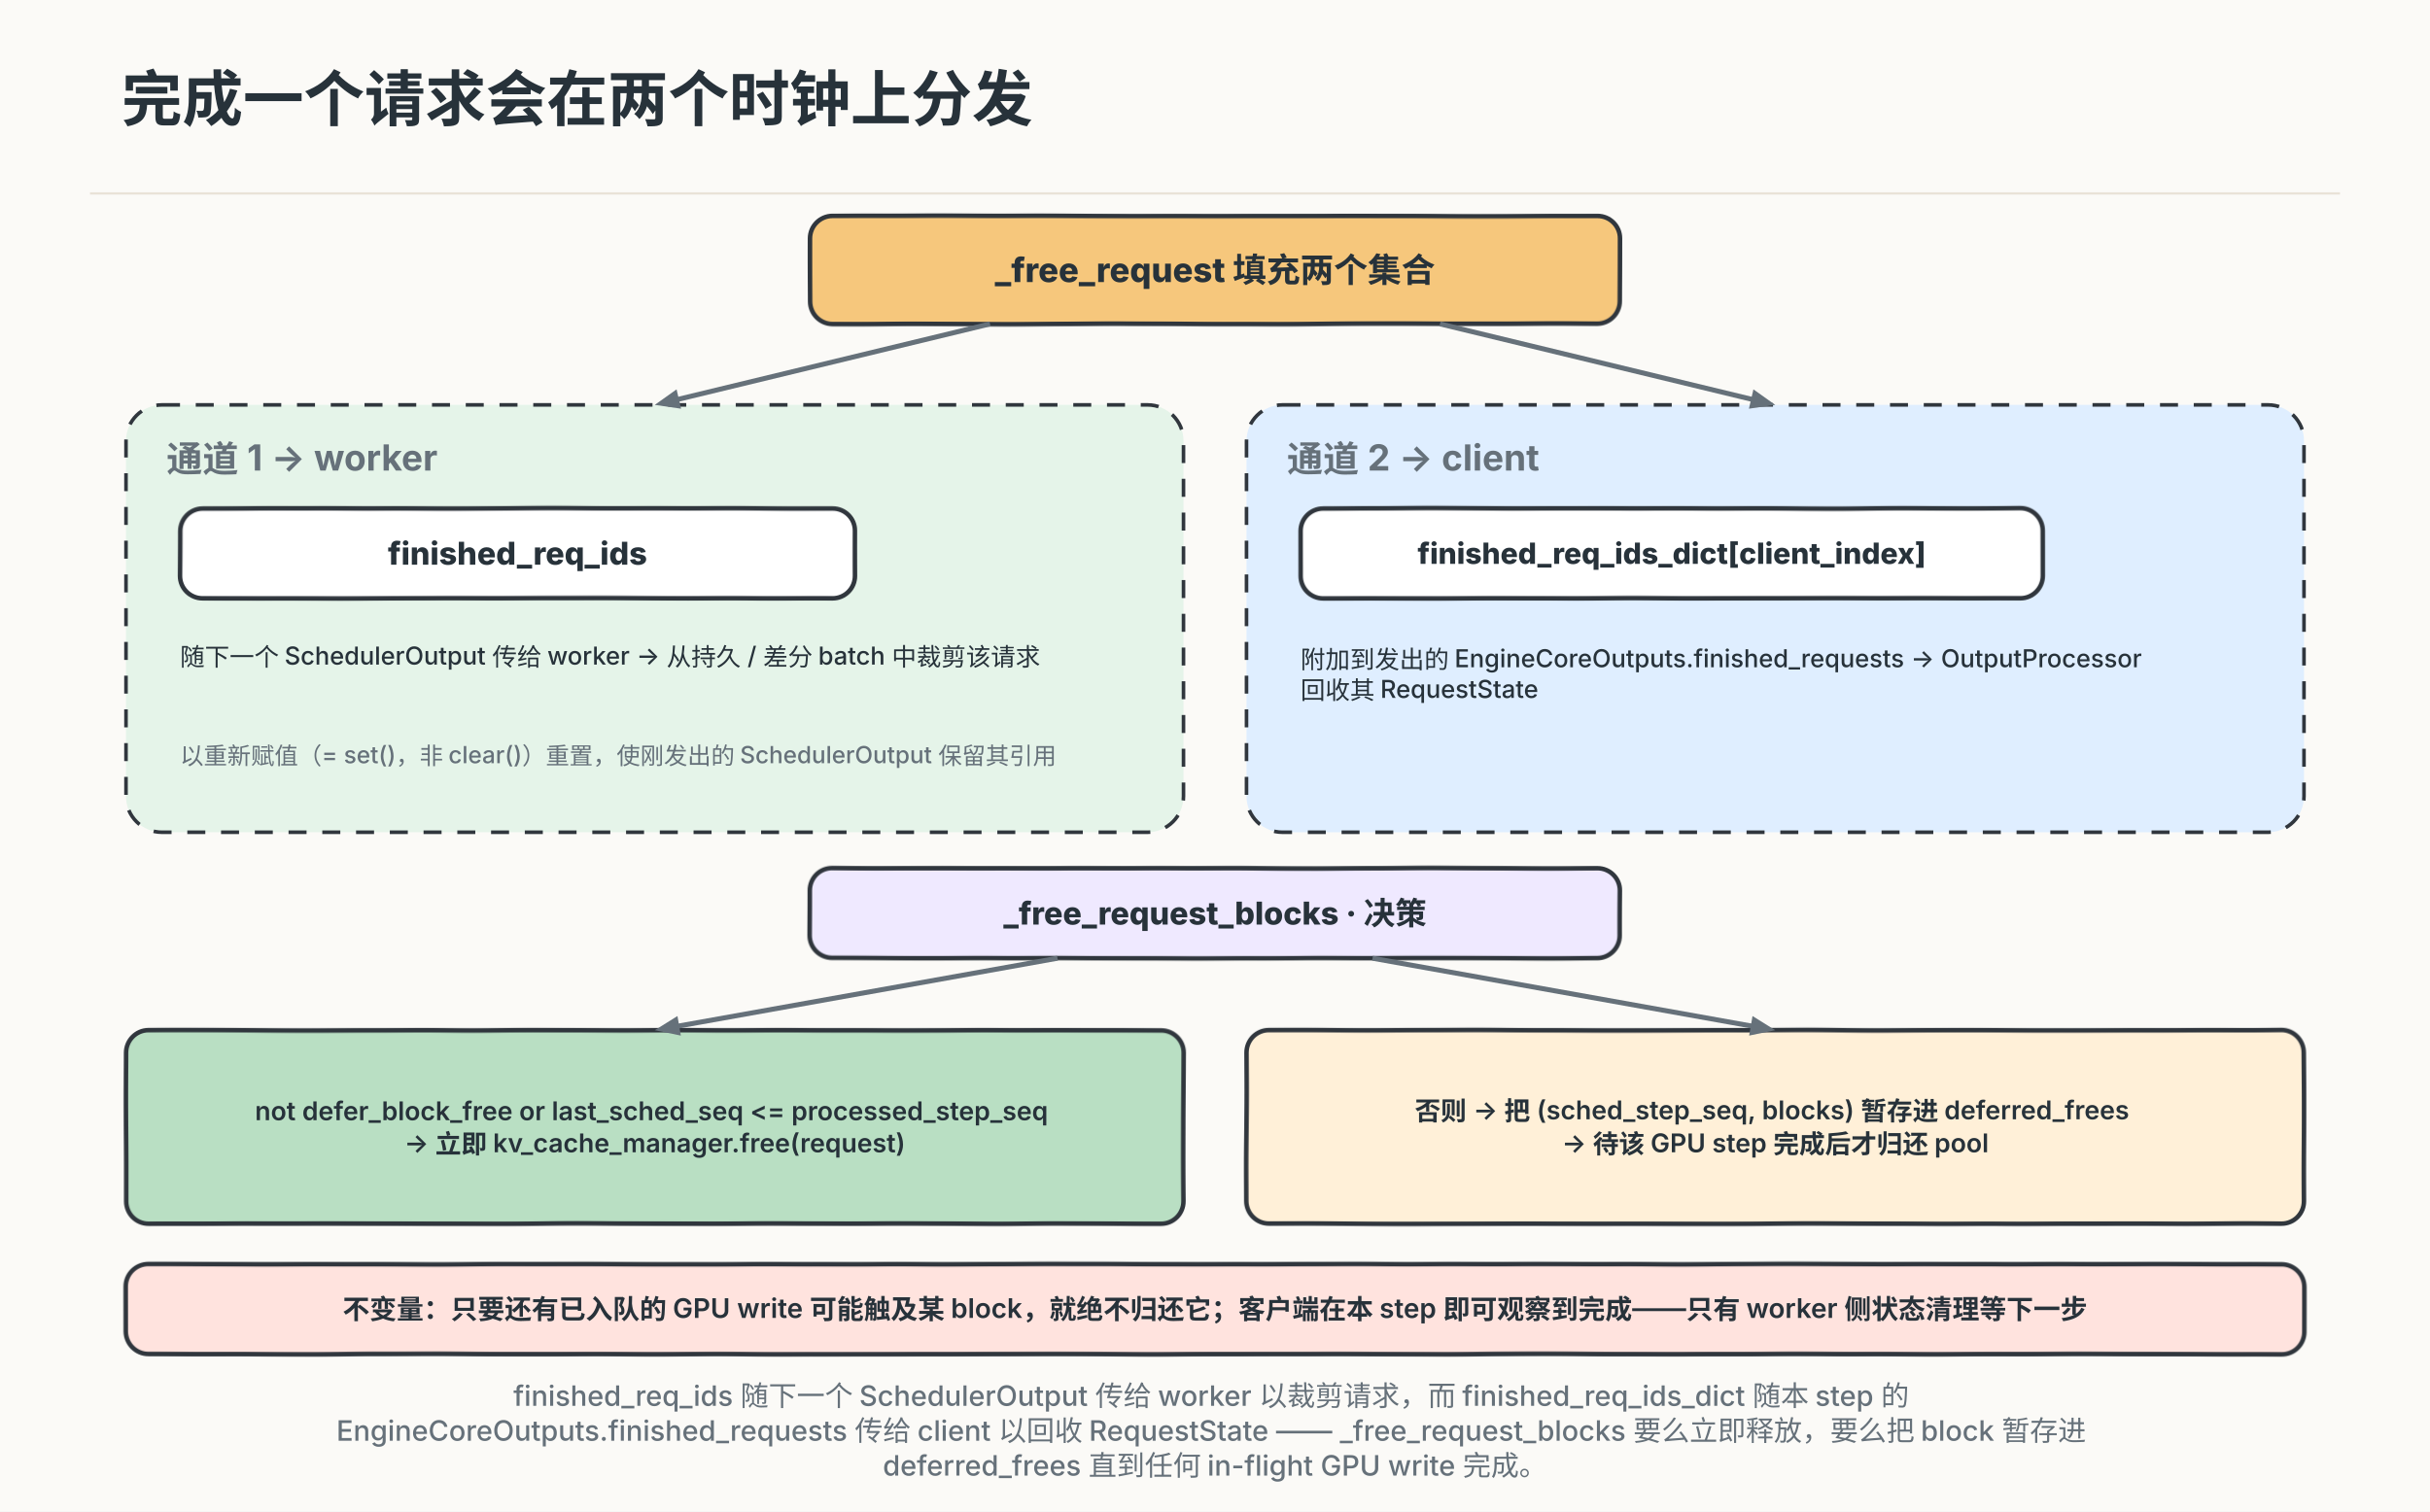
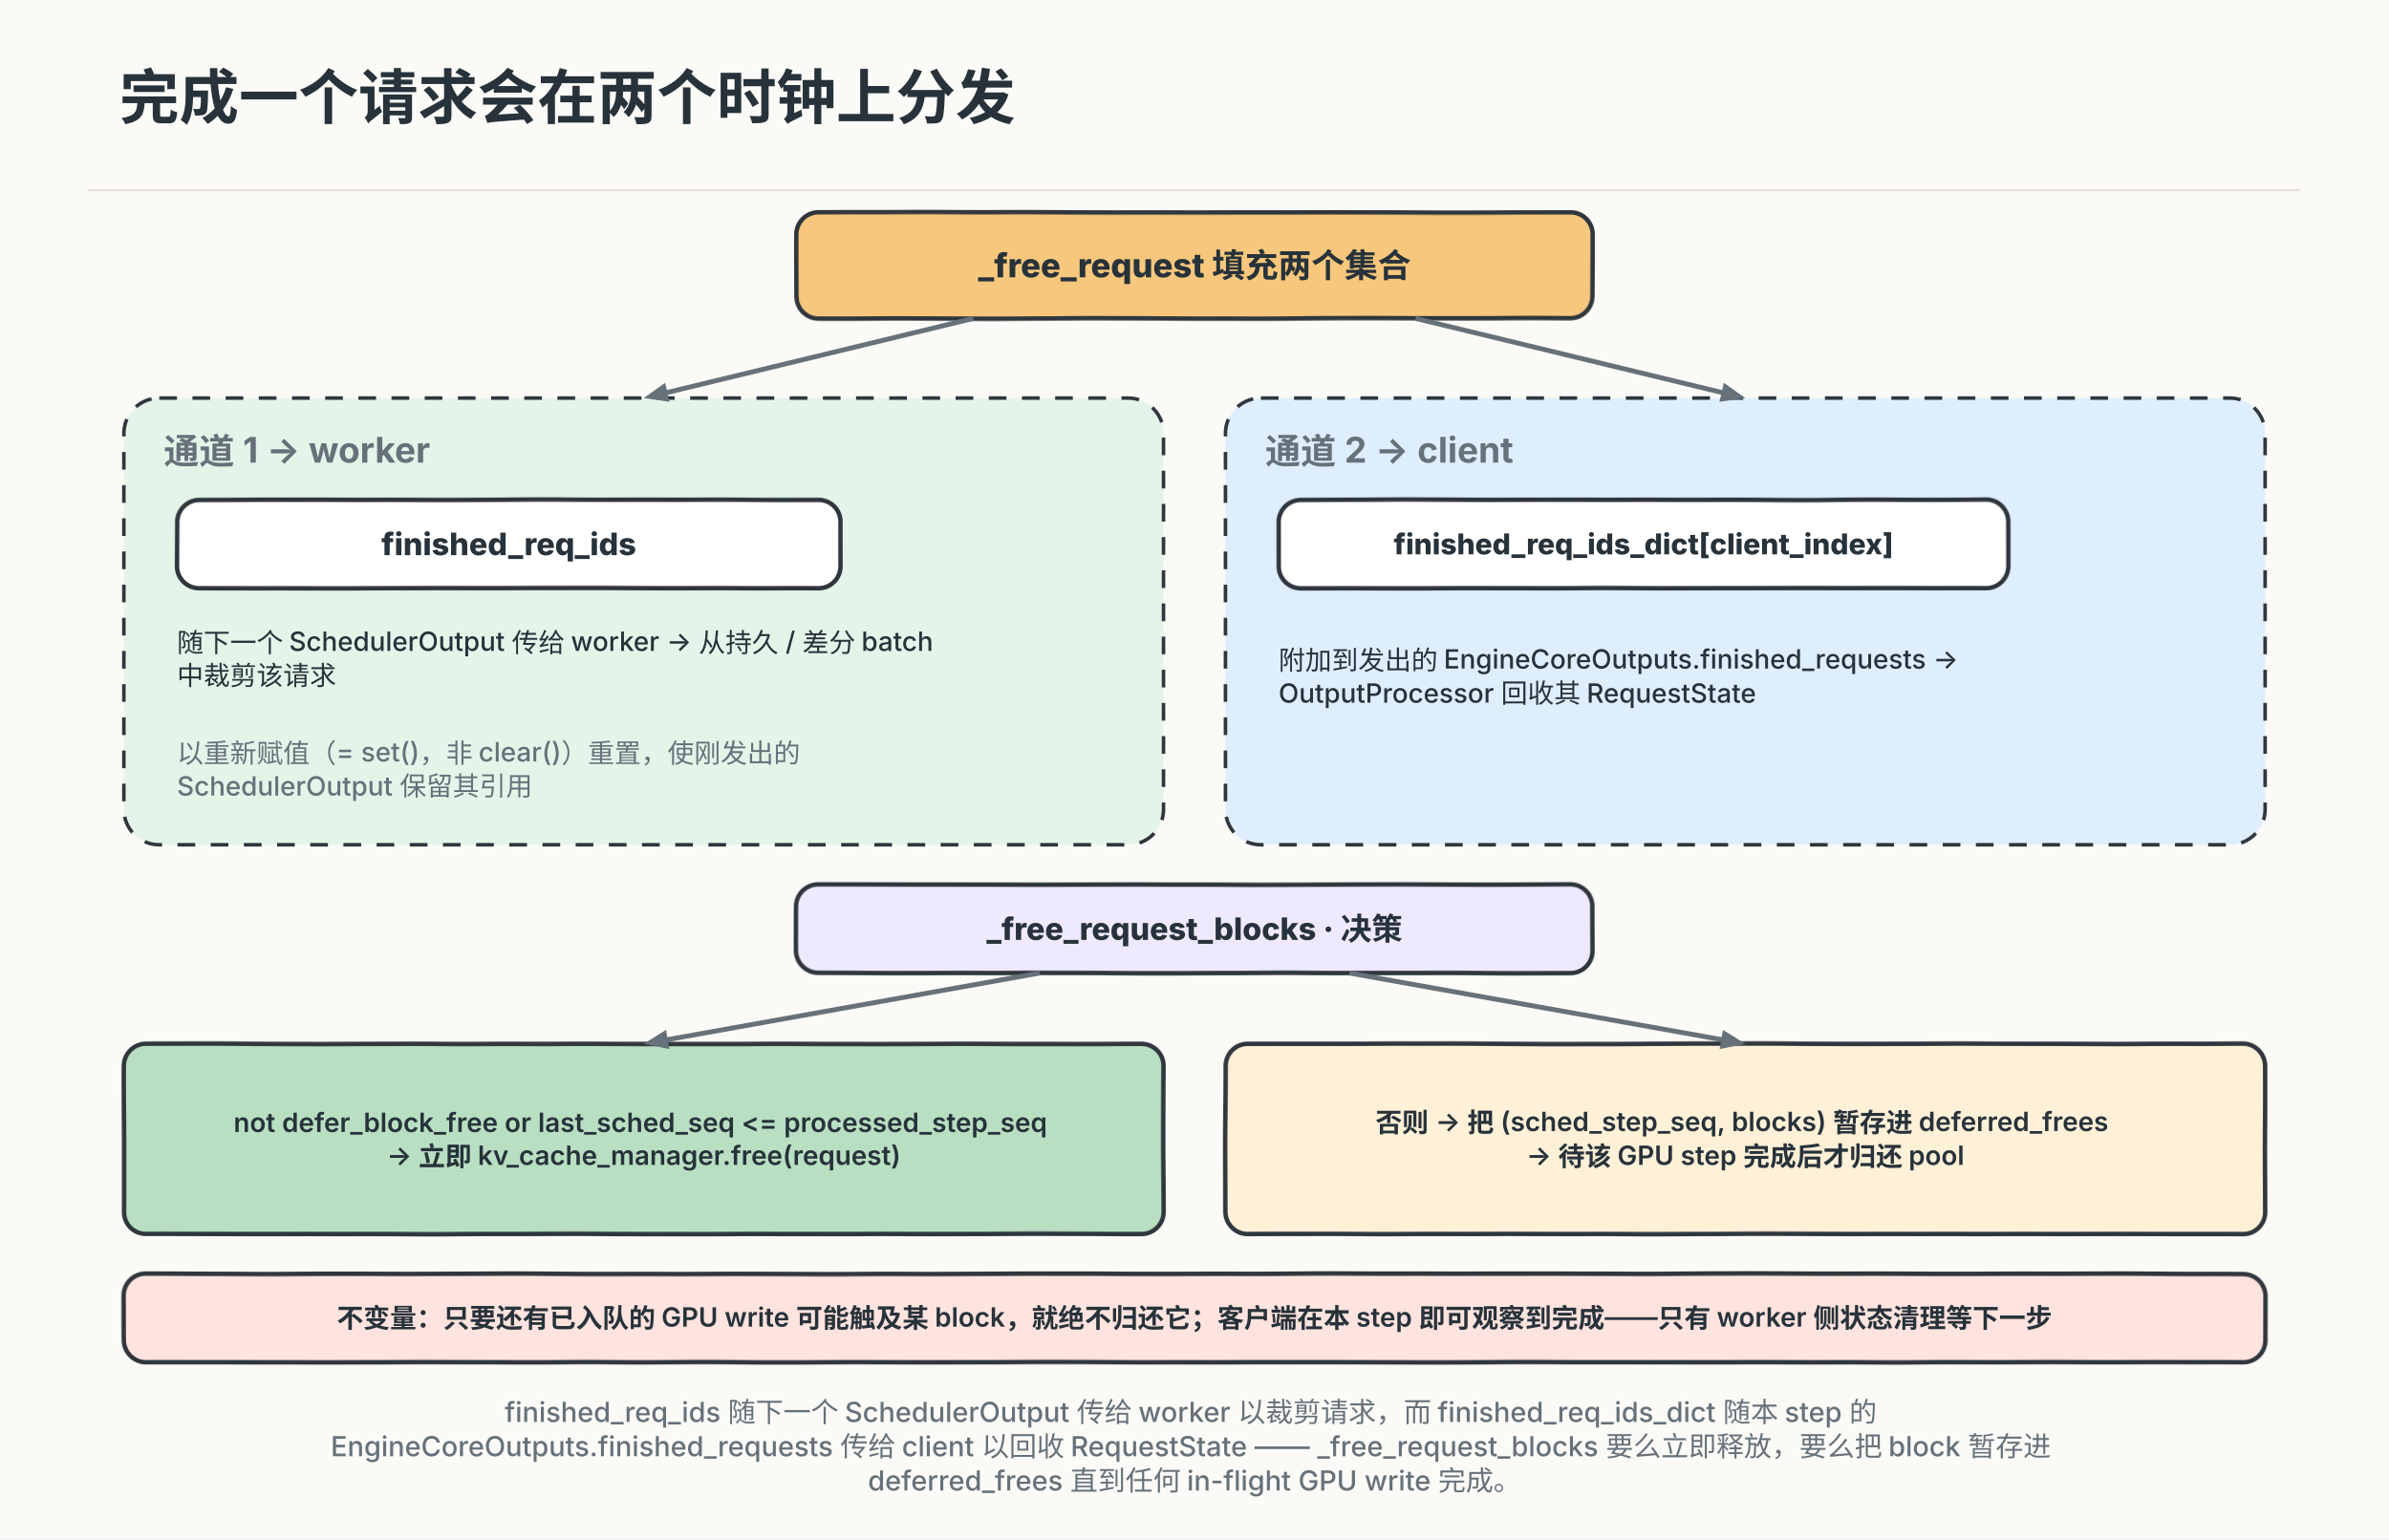
- <svg xmlns="http://www.w3.org/2000/svg" width="1080" height="672" viewBox="0 0 1080 672" role="img" aria-label="完成一个请求会在两个时钟上分发">
+ <svg xmlns="http://www.w3.org/2000/svg" width="1080" height="696" viewBox="0 0 1080 696" role="img" aria-label="完成一个请求会在两个时钟上分发">
  <defs>
    <filter id="roughen">
      <feTurbulence type="fractalNoise" baseFrequency="0.018" numOctaves="2" seed="7" result="noise" />
      <feDisplacementMap in="SourceGraphic" in2="noise" scale="0.55" />
    </filter>
    <marker id="arrow" viewBox="0 0 12 12" refX="9.2" refY="6" markerUnits="userSpaceOnUse" markerWidth="12" markerHeight="12" orient="auto-start-reverse">
      <path d="M 1.5 2 L 11 6 L 1.5 10 z" fill="#30363d" />
    </marker>
    <style>
    text { font-family: Inter, -apple-system, BlinkMacSystemFont, "Segoe UI", "PingFang SC", "Noto Sans CJK SC", Arial, sans-serif; }
    .rough { filter: url(#roughen); }
  </style>
  </defs>
-   <rect width="1080" height="672" fill="#fbfaf7" />
+   <rect width="1080" height="696" fill="#fbfaf7" />
  <path d="M 40 86 H 1040" stroke="#e9e2d7" stroke-width="1" />
  <text x="54" y="53.72" text-anchor="start" font-size="27" font-weight="800" fill="#27323a">
    <tspan x="54" dy="0">完成一个请求会在两个时钟上分发</tspan>
  </text>
  <rect class="rough" x="360" y="96" width="360" height="48" rx="10" fill="#f6c77c" stroke="#30363d" stroke-width="2" />
  <text x="540" y="125.4" text-anchor="middle" font-size="15" font-weight="800" fill="#27323a">
    <tspan x="540" dy="0">_free_request  填充两个集合</tspan>
  </text>
-   <rect x="56" y="180" width="470" height="190" rx="16" fill="#e5f4e9" stroke="#30363d" stroke-width="1.6" stroke-dasharray="8 7" />
+   <rect x="56" y="180" width="470" height="202" rx="16" fill="#e5f4e9" stroke="#30363d" stroke-width="1.6" stroke-dasharray="8 7" />
  <text x="74" y="209.76" text-anchor="start" font-size="16" font-weight="700" fill="#66717a">
    <tspan x="74" dy="0">通道 1 → worker</tspan>
  </text>
  <rect class="rough" x="80" y="226" width="300" height="40" rx="10" fill="#fff" stroke="#30363d" stroke-width="2" />
  <text x="230" y="251.04" text-anchor="middle" font-size="14" font-weight="800" fill="#27323a">
    <tspan x="230" dy="0">finished_req_ids</tspan>
  </text>
-   <text x="80" y="295.96" text-anchor="start" font-size="11" font-weight="500" fill="#27323a">
-     <tspan x="80" dy="0">随下一个 SchedulerOutput 传给 worker → 从持久 / 差分 batch 中裁剪该请求</tspan>
+   <text x="80" y="294.88" text-anchor="start" font-size="12" font-weight="500" fill="#27323a">
+     <tspan x="80" dy="0">随下一个 SchedulerOutput 传给 worker → 从持久 / 差分 batch</tspan>
+     <tspan x="80" dy="14.88">中裁剪该请求</tspan>
  </text>
-   <text x="80" y="339.78" text-anchor="start" font-size="10.5" font-weight="500" fill="#66717a">
-     <tspan x="80" dy="0">以重新赋值（= set()，非 clear()）重置，使刚发出的 SchedulerOutput 保留其引用</tspan>
+   <text x="80" y="344.88" text-anchor="start" font-size="12" font-weight="500" fill="#66717a">
+     <tspan x="80" dy="0">以重新赋值（= set()，非 clear()）重置，使刚发出的</tspan>
+     <tspan x="80" dy="14.88">SchedulerOutput 保留其引用</tspan>
  </text>
-   <rect x="554" y="180" width="470" height="190" rx="16" fill="#dfeeff" stroke="#30363d" stroke-width="1.6" stroke-dasharray="8 7" />
+   <rect x="554" y="180" width="470" height="202" rx="16" fill="#dfeeff" stroke="#30363d" stroke-width="1.6" stroke-dasharray="8 7" />
  <text x="572" y="209.76" text-anchor="start" font-size="16" font-weight="700" fill="#66717a">
    <tspan x="572" dy="0">通道 2 → client</tspan>
  </text>
  <rect class="rough" x="578" y="226" width="330" height="40" rx="10" fill="#fff" stroke="#30363d" stroke-width="2" />
  <text x="743" y="250.68" text-anchor="middle" font-size="13" font-weight="800" fill="#27323a">
    <tspan x="743" dy="0">finished_req_ids_dict[client_index]</tspan>
  </text>
-   <text x="578" y="297.14" text-anchor="start" font-size="11" font-weight="500" fill="#27323a">
-     <tspan x="578" dy="0">附加到发出的 EngineCoreOutputs.finished_requests → OutputProcessor</tspan>
-     <tspan x="578" dy="13.64">回收其 RequestState</tspan>
+   <text x="578" y="302.88" text-anchor="start" font-size="12" font-weight="500" fill="#27323a">
+     <tspan x="578" dy="0">附加到发出的 EngineCoreOutputs.finished_requests →</tspan>
+     <tspan x="578" dy="14.88">OutputProcessor 回收其 RequestState</tspan>
  </text>
  <path d="M 440 144 L 297.8 178.4" fill="none" stroke="#66717a" stroke-width="2.2" />
  <path d="M 291 180 L 300.7 173.1 L 302.7 181.7 z" fill="#66717a" />
  <path d="M 640 144 L 782.2 178.4" fill="none" stroke="#66717a" stroke-width="2.2" />
  <path d="M 789 180 L 777.3 181.7 L 779.3 173.1 z" fill="#66717a" />
-   <rect class="rough" x="360" y="386" width="360" height="40" rx="10" fill="#efe9ff" stroke="#30363d" stroke-width="2" />
-   <text x="540" y="411.04" text-anchor="middle" font-size="14" font-weight="800" fill="#27323a">
+   <rect class="rough" x="360" y="400" width="360" height="40" rx="10" fill="#efe9ff" stroke="#30363d" stroke-width="2" />
+   <text x="540" y="425.04" text-anchor="middle" font-size="14" font-weight="800" fill="#27323a">
    <tspan x="540" dy="0">_free_request_blocks  ·  决策</tspan>
  </text>
-   <rect class="rough" x="56" y="458" width="470" height="86" rx="10" fill="#b9dfc3" stroke="#30363d" stroke-width="2" />
-   <text x="291" y="498.01" text-anchor="middle" font-size="11.5" font-weight="600" fill="#27323a">
+   <rect class="rough" x="56" y="472" width="470" height="86" rx="10" fill="#b9dfc3" stroke="#30363d" stroke-width="2" />
+   <text x="291" y="511.88" text-anchor="middle" font-size="12" font-weight="600" fill="#27323a">
    <tspan x="291" dy="0">not defer_block_free or last_sched_seq &lt;= processed_step_seq</tspan>
-     <tspan x="291" dy="14.26">→ 立即 kv_cache_manager.free(request)</tspan>
+     <tspan x="291" dy="14.88">→ 立即 kv_cache_manager.free(request)</tspan>
  </text>
-   <rect class="rough" x="554" y="458" width="470" height="86" rx="10" fill="#fff0d8" stroke="#30363d" stroke-width="2" />
-   <text x="789" y="498.01" text-anchor="middle" font-size="11.5" font-weight="600" fill="#27323a">
+   <rect class="rough" x="554" y="472" width="470" height="86" rx="10" fill="#fff0d8" stroke="#30363d" stroke-width="2" />
+   <text x="789" y="511.88" text-anchor="middle" font-size="12" font-weight="600" fill="#27323a">
    <tspan x="789" dy="0">否则 → 把 (sched_step_seq, blocks) 暂存进 deferred_frees</tspan>
-     <tspan x="789" dy="14.26">→ 待该 GPU step 完成后才归还 pool</tspan>
+     <tspan x="789" dy="14.88">→ 待该 GPU step 完成后才归还 pool</tspan>
  </text>
-   <path d="M 470 426 L 297.9 456.8" fill="none" stroke="#66717a" stroke-width="2.2" />
-   <path d="M 291 458 L 301.1 451.7 L 302.6 460.4 z" fill="#66717a" />
-   <path d="M 610 426 L 782.1 456.8" fill="none" stroke="#66717a" stroke-width="2.2" />
-   <path d="M 789 458 L 777.4 460.4 L 778.9 451.7 z" fill="#66717a" />
-   <rect class="rough" x="56" y="562" width="968" height="40" rx="10" fill="#ffe3de" stroke="#30363d" stroke-width="2" />
-   <text x="540" y="586.32" text-anchor="middle" font-size="12" font-weight="600" fill="#27323a">
+   <path d="M 470 440 L 297.9 470.8" fill="none" stroke="#66717a" stroke-width="2.2" />
+   <path d="M 291 472 L 301.1 465.7 L 302.6 474.4 z" fill="#66717a" />
+   <path d="M 610 440 L 782.1 470.8" fill="none" stroke="#66717a" stroke-width="2.2" />
+   <path d="M 789 472 L 777.4 474.4 L 778.9 465.7 z" fill="#66717a" />
+   <rect class="rough" x="56" y="576" width="968" height="40" rx="10" fill="#ffe3de" stroke="#30363d" stroke-width="2" />
+   <text x="540" y="600.32" text-anchor="middle" font-size="12" font-weight="600" fill="#27323a">
    <tspan x="540" dy="0">不变量：只要还有已入队的 GPU write 可能触及某 block，就绝不归还它；客户端在本 step 即可观察到完成——只有 worker 侧状态清理等下一步</tspan>
  </text>
-   <text x="540" y="625" text-anchor="middle" font-size="12.5" font-weight="500" fill="#66717a">
+   <text x="540" y="643" text-anchor="middle" font-size="12.5" font-weight="500" fill="#66717a">
    <tspan x="540" dy="0">finished_req_ids 随下一个 SchedulerOutput 传给 worker 以裁剪请求，而 finished_req_ids_dict 随本 step 的</tspan>
    <tspan x="540" dy="15.5">EngineCoreOutputs.finished_requests 传给 client 以回收 RequestState —— _free_request_blocks 要么立即释放，要么把 block 暂存进</tspan>
    <tspan x="540" dy="15.5">deferred_frees 直到任何 in-flight GPU write 完成。</tspan>
  </text>
</svg>
